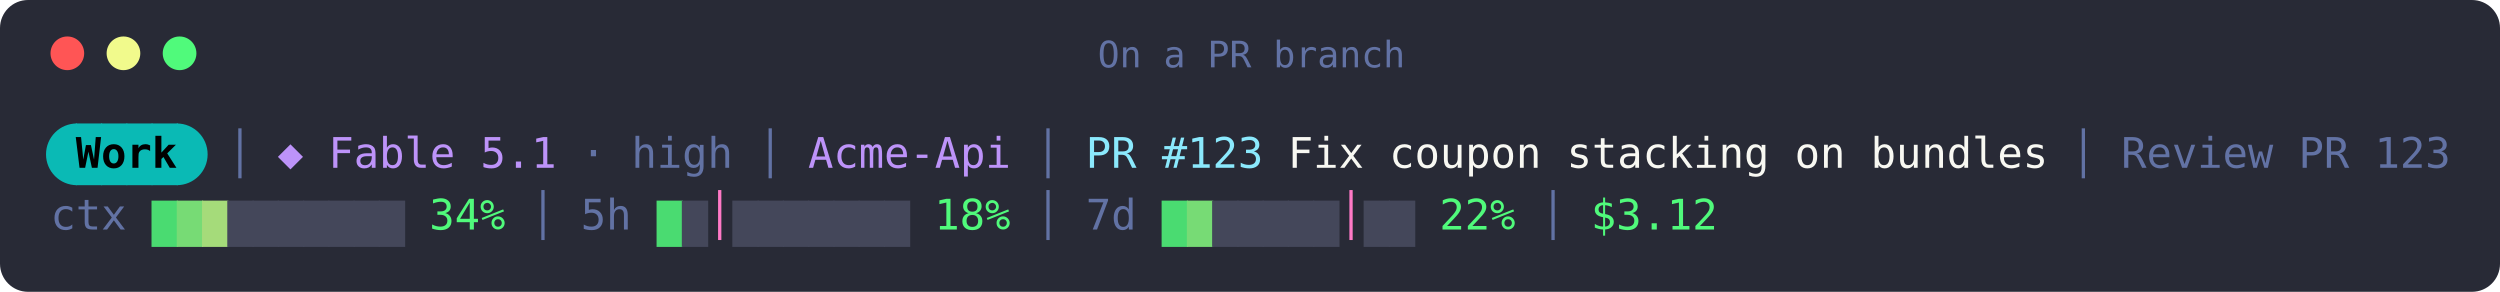
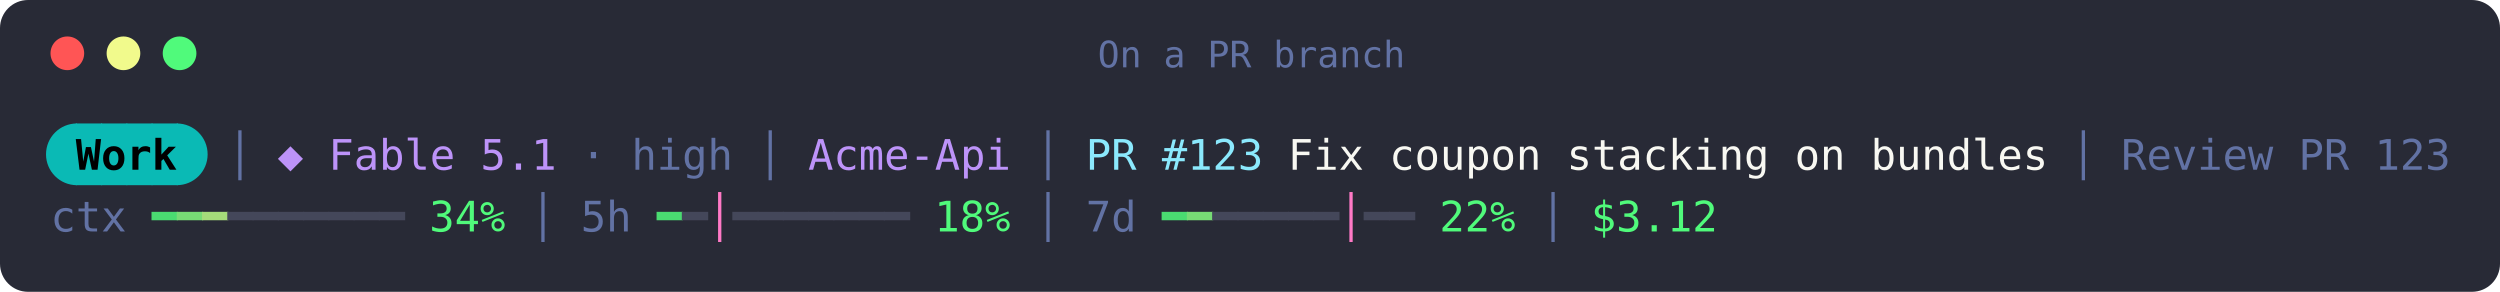
<svg xmlns="http://www.w3.org/2000/svg" width="891" height="104" viewBox="0 0 891 104">
  <rect width="100%" height="100%" rx="10" fill="#282a36" />
  <circle cx="24" cy="19" r="6" fill="#ff5555" />
  <circle cx="44" cy="19" r="6" fill="#f1fa8c" />
  <circle cx="64" cy="19" r="6" fill="#50fa7b" />
  <text x="446" y="24" fill="#6272a4" font-family="'JetBrains Mono','SF Mono',Menlo,Consolas,'DejaVu Sans Mono',monospace" font-size="13" text-anchor="middle">On a PR branch</text>
  <path d="M27.4,44 A11.0,11.0 0 0 0 27.4,66 Z" fill="#0abab5" />
  <rect x="27.0" y="44" width="9.4" height="22" fill="#0abab5" />
  <rect x="36.0" y="44" width="9.4" height="22" fill="#0abab5" />
  <rect x="45.0" y="44" width="9.4" height="22" fill="#0abab5" />
  <rect x="54.0" y="44" width="9.4" height="22" fill="#0abab5" />
  <path d="M63.0,44 A11.0,11.0 0 0 1 63.0,66 Z" fill="#0abab5" />
-   <text x="27.0" y="59.8" fill="#000000" font-family="'JetBrains Mono','SF Mono',Menlo,Consolas,'DejaVu Sans Mono',monospace" font-size="15" font-weight="bold" textLength="36.0" lengthAdjust="spacingAndGlyphs" xml:space="preserve">Work</text>
-   <text x="81.0" y="59.8" fill="#6272a4" font-family="'JetBrains Mono','SF Mono',Menlo,Consolas,'DejaVu Sans Mono',monospace" font-size="15" textLength="9.0" lengthAdjust="spacingAndGlyphs" xml:space="preserve">│</text>
-   <text x="99.0" y="59.8" fill="#bd93f9" font-family="'JetBrains Mono','SF Mono',Menlo,Consolas,'DejaVu Sans Mono',monospace" font-size="15" textLength="99.0" lengthAdjust="spacingAndGlyphs" xml:space="preserve">◆ Fable 5.1</text>
-   <text x="207.0" y="59.8" fill="#6272a4" font-family="'JetBrains Mono','SF Mono',Menlo,Consolas,'DejaVu Sans Mono',monospace" font-size="15" textLength="54.0" lengthAdjust="spacingAndGlyphs" xml:space="preserve">· high</text>
-   <text x="270.0" y="59.8" fill="#6272a4" font-family="'JetBrains Mono','SF Mono',Menlo,Consolas,'DejaVu Sans Mono',monospace" font-size="15" textLength="9.0" lengthAdjust="spacingAndGlyphs" xml:space="preserve">│</text>
-   <text x="288.0" y="59.8" fill="#bd93f9" font-family="'JetBrains Mono','SF Mono',Menlo,Consolas,'DejaVu Sans Mono',monospace" font-size="15" textLength="72.0" lengthAdjust="spacingAndGlyphs" xml:space="preserve">Acme-Api</text>
-   <text x="369.0" y="59.8" fill="#6272a4" font-family="'JetBrains Mono','SF Mono',Menlo,Consolas,'DejaVu Sans Mono',monospace" font-size="15" textLength="9.0" lengthAdjust="spacingAndGlyphs" xml:space="preserve">│</text>
-   <text x="387.0" y="59.8" fill="#8be9fd" font-family="'JetBrains Mono','SF Mono',Menlo,Consolas,'DejaVu Sans Mono',monospace" font-size="15" textLength="63.0" lengthAdjust="spacingAndGlyphs" xml:space="preserve">PR #123</text>
-   <text x="459.0" y="59.8" fill="#f8f8f2" font-family="'JetBrains Mono','SF Mono',Menlo,Consolas,'DejaVu Sans Mono',monospace" font-size="15" textLength="270.0" lengthAdjust="spacingAndGlyphs" xml:space="preserve">Fix coupon stacking on bundles</text>
-   <text x="738.0" y="59.8" fill="#6272a4" font-family="'JetBrains Mono','SF Mono',Menlo,Consolas,'DejaVu Sans Mono',monospace" font-size="15" textLength="9.0" lengthAdjust="spacingAndGlyphs" xml:space="preserve">│</text>
-   <text x="756.0" y="59.8" fill="#6272a4" font-family="'JetBrains Mono','SF Mono',Menlo,Consolas,'DejaVu Sans Mono',monospace" font-size="15" textLength="117.0" lengthAdjust="spacingAndGlyphs" xml:space="preserve">Review PR 123</text>
-   <rect x="54.0" y="71.5" width="9.4" height="16.5" fill="#4adb71" />
-   <rect x="63.0" y="71.5" width="9.4" height="16.5" fill="#77db75" />
-   <rect x="72.0" y="71.5" width="9.4" height="16.5" fill="#a5db7a" />
-   <rect x="81.0" y="71.5" width="9.4" height="16.5" fill="#44475a" />
-   <rect x="90.0" y="71.5" width="9.4" height="16.5" fill="#44475a" />
-   <rect x="99.0" y="71.5" width="9.4" height="16.5" fill="#44475a" />
-   <rect x="108.0" y="71.5" width="9.4" height="16.5" fill="#44475a" />
-   <rect x="117.0" y="71.5" width="9.4" height="16.5" fill="#44475a" />
-   <rect x="126.0" y="71.5" width="9.4" height="16.5" fill="#44475a" />
-   <rect x="135.0" y="71.5" width="9.4" height="16.5" fill="#44475a" />
-   <rect x="234.0" y="71.5" width="9.4" height="16.5" fill="#4adb71" />
-   <rect x="243.0" y="71.5" width="9.4" height="16.5" fill="#44475a" />
-   <rect x="261.0" y="71.5" width="9.4" height="16.5" fill="#44475a" />
-   <rect x="270.0" y="71.5" width="9.4" height="16.5" fill="#44475a" />
-   <rect x="279.0" y="71.5" width="9.4" height="16.5" fill="#44475a" />
-   <rect x="288.0" y="71.5" width="9.4" height="16.5" fill="#44475a" />
-   <rect x="297.0" y="71.5" width="9.4" height="16.5" fill="#44475a" />
-   <rect x="306.0" y="71.5" width="9.4" height="16.5" fill="#44475a" />
-   <rect x="315.0" y="71.5" width="9.4" height="16.5" fill="#44475a" />
-   <rect x="414.0" y="71.5" width="9.4" height="16.5" fill="#4adb71" />
-   <rect x="423.0" y="71.5" width="9.4" height="16.5" fill="#77db75" />
-   <rect x="432.0" y="71.5" width="9.4" height="16.5" fill="#44475a" />
-   <rect x="441.0" y="71.5" width="9.4" height="16.5" fill="#44475a" />
-   <rect x="450.0" y="71.5" width="9.4" height="16.5" fill="#44475a" />
-   <rect x="459.0" y="71.5" width="9.4" height="16.5" fill="#44475a" />
-   <rect x="468.0" y="71.5" width="9.4" height="16.5" fill="#44475a" />
-   <rect x="486.0" y="71.5" width="9.4" height="16.5" fill="#44475a" />
-   <rect x="495.0" y="71.5" width="9.4" height="16.5" fill="#44475a" />
-   <text x="18.0" y="81.8" fill="#6272a4" font-family="'JetBrains Mono','SF Mono',Menlo,Consolas,'DejaVu Sans Mono',monospace" font-size="15" textLength="27.0" lengthAdjust="spacingAndGlyphs" xml:space="preserve">ctx</text>
-   <text x="153.0" y="81.8" fill="#50fa7b" font-family="'JetBrains Mono','SF Mono',Menlo,Consolas,'DejaVu Sans Mono',monospace" font-size="15" textLength="27.0" lengthAdjust="spacingAndGlyphs" xml:space="preserve">34%</text>
-   <text x="189.0" y="81.8" fill="#6272a4" font-family="'JetBrains Mono','SF Mono',Menlo,Consolas,'DejaVu Sans Mono',monospace" font-size="15" textLength="9.0" lengthAdjust="spacingAndGlyphs" xml:space="preserve">│</text>
-   <text x="207.0" y="81.8" fill="#6272a4" font-family="'JetBrains Mono','SF Mono',Menlo,Consolas,'DejaVu Sans Mono',monospace" font-size="15" textLength="18.0" lengthAdjust="spacingAndGlyphs" xml:space="preserve">5h</text>
-   <text x="252.0" y="81.8" fill="#ff79c6" font-family="'JetBrains Mono','SF Mono',Menlo,Consolas,'DejaVu Sans Mono',monospace" font-size="15" textLength="9.0" lengthAdjust="spacingAndGlyphs" xml:space="preserve">│</text>
-   <text x="333.0" y="81.8" fill="#50fa7b" font-family="'JetBrains Mono','SF Mono',Menlo,Consolas,'DejaVu Sans Mono',monospace" font-size="15" textLength="27.0" lengthAdjust="spacingAndGlyphs" xml:space="preserve">18%</text>
-   <text x="369.0" y="81.8" fill="#6272a4" font-family="'JetBrains Mono','SF Mono',Menlo,Consolas,'DejaVu Sans Mono',monospace" font-size="15" textLength="9.0" lengthAdjust="spacingAndGlyphs" xml:space="preserve">│</text>
-   <text x="387.0" y="81.8" fill="#6272a4" font-family="'JetBrains Mono','SF Mono',Menlo,Consolas,'DejaVu Sans Mono',monospace" font-size="15" textLength="18.0" lengthAdjust="spacingAndGlyphs" xml:space="preserve">7d</text>
-   <text x="477.0" y="81.8" fill="#ff79c6" font-family="'JetBrains Mono','SF Mono',Menlo,Consolas,'DejaVu Sans Mono',monospace" font-size="15" textLength="9.0" lengthAdjust="spacingAndGlyphs" xml:space="preserve">│</text>
-   <text x="513.0" y="81.8" fill="#50fa7b" font-family="'JetBrains Mono','SF Mono',Menlo,Consolas,'DejaVu Sans Mono',monospace" font-size="15" textLength="27.0" lengthAdjust="spacingAndGlyphs" xml:space="preserve">22%</text>
-   <text x="549.0" y="81.8" fill="#6272a4" font-family="'JetBrains Mono','SF Mono',Menlo,Consolas,'DejaVu Sans Mono',monospace" font-size="15" textLength="9.0" lengthAdjust="spacingAndGlyphs" xml:space="preserve">│</text>
-   <text x="567.0" y="81.8" fill="#50fa7b" font-family="'JetBrains Mono','SF Mono',Menlo,Consolas,'DejaVu Sans Mono',monospace" font-size="15" textLength="45.0" lengthAdjust="spacingAndGlyphs" xml:space="preserve">$3.12</text>
+   <text x="27.0" y="60.5" fill="#000000" font-family="'JetBrains Mono','SF Mono',Menlo,Consolas,'DejaVu Sans Mono',monospace" font-size="15" font-weight="bold" textLength="36.0" lengthAdjust="spacingAndGlyphs" xml:space="preserve">Work</text>
+   <text x="81.0" y="60.5" fill="#6272a4" font-family="'JetBrains Mono','SF Mono',Menlo,Consolas,'DejaVu Sans Mono',monospace" font-size="15" textLength="9.0" lengthAdjust="spacingAndGlyphs" xml:space="preserve">│</text>
+   <text x="99.0" y="60.5" fill="#bd93f9" font-family="'JetBrains Mono','SF Mono',Menlo,Consolas,'DejaVu Sans Mono',monospace" font-size="15" textLength="99.0" lengthAdjust="spacingAndGlyphs" xml:space="preserve">◆ Fable 5.1</text>
+   <text x="207.0" y="60.5" fill="#6272a4" font-family="'JetBrains Mono','SF Mono',Menlo,Consolas,'DejaVu Sans Mono',monospace" font-size="15" textLength="54.0" lengthAdjust="spacingAndGlyphs" xml:space="preserve">· high</text>
+   <text x="270.0" y="60.5" fill="#6272a4" font-family="'JetBrains Mono','SF Mono',Menlo,Consolas,'DejaVu Sans Mono',monospace" font-size="15" textLength="9.0" lengthAdjust="spacingAndGlyphs" xml:space="preserve">│</text>
+   <text x="288.0" y="60.5" fill="#bd93f9" font-family="'JetBrains Mono','SF Mono',Menlo,Consolas,'DejaVu Sans Mono',monospace" font-size="15" textLength="72.0" lengthAdjust="spacingAndGlyphs" xml:space="preserve">Acme-Api</text>
+   <text x="369.0" y="60.5" fill="#6272a4" font-family="'JetBrains Mono','SF Mono',Menlo,Consolas,'DejaVu Sans Mono',monospace" font-size="15" textLength="9.0" lengthAdjust="spacingAndGlyphs" xml:space="preserve">│</text>
+   <text x="387.0" y="60.5" fill="#8be9fd" font-family="'JetBrains Mono','SF Mono',Menlo,Consolas,'DejaVu Sans Mono',monospace" font-size="15" textLength="63.0" lengthAdjust="spacingAndGlyphs" xml:space="preserve">PR #123</text>
+   <text x="459.0" y="60.5" fill="#f8f8f2" font-family="'JetBrains Mono','SF Mono',Menlo,Consolas,'DejaVu Sans Mono',monospace" font-size="15" textLength="270.0" lengthAdjust="spacingAndGlyphs" xml:space="preserve">Fix coupon stacking on bundles</text>
+   <text x="738.0" y="60.5" fill="#6272a4" font-family="'JetBrains Mono','SF Mono',Menlo,Consolas,'DejaVu Sans Mono',monospace" font-size="15" textLength="9.0" lengthAdjust="spacingAndGlyphs" xml:space="preserve">│</text>
+   <text x="756.0" y="60.5" fill="#6272a4" font-family="'JetBrains Mono','SF Mono',Menlo,Consolas,'DejaVu Sans Mono',monospace" font-size="15" textLength="117.0" lengthAdjust="spacingAndGlyphs" xml:space="preserve">Review PR 123</text>
+   <rect x="54.0" y="75.5" width="9.4" height="3" fill="#4adb71" />
+   <rect x="63.0" y="75.5" width="9.4" height="3" fill="#77db75" />
+   <rect x="72.0" y="75.5" width="9.4" height="3" fill="#a5db7a" />
+   <rect x="81.0" y="75.5" width="9.4" height="3" fill="#44475a" />
+   <rect x="90.0" y="75.5" width="9.4" height="3" fill="#44475a" />
+   <rect x="99.0" y="75.5" width="9.4" height="3" fill="#44475a" />
+   <rect x="108.0" y="75.5" width="9.4" height="3" fill="#44475a" />
+   <rect x="117.0" y="75.5" width="9.4" height="3" fill="#44475a" />
+   <rect x="126.0" y="75.5" width="9.4" height="3" fill="#44475a" />
+   <rect x="135.0" y="75.5" width="9.4" height="3" fill="#44475a" />
+   <rect x="234.0" y="75.5" width="9.4" height="3" fill="#4adb71" />
+   <rect x="243.0" y="75.5" width="9.4" height="3" fill="#44475a" />
+   <rect x="261.0" y="75.5" width="9.4" height="3" fill="#44475a" />
+   <rect x="270.0" y="75.5" width="9.4" height="3" fill="#44475a" />
+   <rect x="279.0" y="75.5" width="9.4" height="3" fill="#44475a" />
+   <rect x="288.0" y="75.5" width="9.4" height="3" fill="#44475a" />
+   <rect x="297.0" y="75.5" width="9.4" height="3" fill="#44475a" />
+   <rect x="306.0" y="75.5" width="9.4" height="3" fill="#44475a" />
+   <rect x="315.0" y="75.5" width="9.4" height="3" fill="#44475a" />
+   <rect x="414.0" y="75.5" width="9.4" height="3" fill="#4adb71" />
+   <rect x="423.0" y="75.5" width="9.4" height="3" fill="#77db75" />
+   <rect x="432.0" y="75.5" width="9.4" height="3" fill="#44475a" />
+   <rect x="441.0" y="75.5" width="9.4" height="3" fill="#44475a" />
+   <rect x="450.0" y="75.5" width="9.4" height="3" fill="#44475a" />
+   <rect x="459.0" y="75.5" width="9.4" height="3" fill="#44475a" />
+   <rect x="468.0" y="75.5" width="9.4" height="3" fill="#44475a" />
+   <rect x="486.0" y="75.5" width="9.4" height="3" fill="#44475a" />
+   <rect x="495.0" y="75.5" width="9.4" height="3" fill="#44475a" />
+   <text x="18.0" y="82.5" fill="#6272a4" font-family="'JetBrains Mono','SF Mono',Menlo,Consolas,'DejaVu Sans Mono',monospace" font-size="15" textLength="27.0" lengthAdjust="spacingAndGlyphs" xml:space="preserve">ctx</text>
+   <text x="153.0" y="82.5" fill="#50fa7b" font-family="'JetBrains Mono','SF Mono',Menlo,Consolas,'DejaVu Sans Mono',monospace" font-size="15" textLength="27.0" lengthAdjust="spacingAndGlyphs" xml:space="preserve">34%</text>
+   <text x="189.0" y="82.5" fill="#6272a4" font-family="'JetBrains Mono','SF Mono',Menlo,Consolas,'DejaVu Sans Mono',monospace" font-size="15" textLength="9.0" lengthAdjust="spacingAndGlyphs" xml:space="preserve">│</text>
+   <text x="207.0" y="82.5" fill="#6272a4" font-family="'JetBrains Mono','SF Mono',Menlo,Consolas,'DejaVu Sans Mono',monospace" font-size="15" textLength="18.0" lengthAdjust="spacingAndGlyphs" xml:space="preserve">5h</text>
+   <text x="252.0" y="82.5" fill="#ff79c6" font-family="'JetBrains Mono','SF Mono',Menlo,Consolas,'DejaVu Sans Mono',monospace" font-size="15" textLength="9.0" lengthAdjust="spacingAndGlyphs" xml:space="preserve">│</text>
+   <text x="333.0" y="82.5" fill="#50fa7b" font-family="'JetBrains Mono','SF Mono',Menlo,Consolas,'DejaVu Sans Mono',monospace" font-size="15" textLength="27.0" lengthAdjust="spacingAndGlyphs" xml:space="preserve">18%</text>
+   <text x="369.0" y="82.5" fill="#6272a4" font-family="'JetBrains Mono','SF Mono',Menlo,Consolas,'DejaVu Sans Mono',monospace" font-size="15" textLength="9.0" lengthAdjust="spacingAndGlyphs" xml:space="preserve">│</text>
+   <text x="387.0" y="82.5" fill="#6272a4" font-family="'JetBrains Mono','SF Mono',Menlo,Consolas,'DejaVu Sans Mono',monospace" font-size="15" textLength="18.0" lengthAdjust="spacingAndGlyphs" xml:space="preserve">7d</text>
+   <text x="477.0" y="82.5" fill="#ff79c6" font-family="'JetBrains Mono','SF Mono',Menlo,Consolas,'DejaVu Sans Mono',monospace" font-size="15" textLength="9.0" lengthAdjust="spacingAndGlyphs" xml:space="preserve">│</text>
+   <text x="513.0" y="82.5" fill="#50fa7b" font-family="'JetBrains Mono','SF Mono',Menlo,Consolas,'DejaVu Sans Mono',monospace" font-size="15" textLength="27.0" lengthAdjust="spacingAndGlyphs" xml:space="preserve">22%</text>
+   <text x="549.0" y="82.5" fill="#6272a4" font-family="'JetBrains Mono','SF Mono',Menlo,Consolas,'DejaVu Sans Mono',monospace" font-size="15" textLength="9.0" lengthAdjust="spacingAndGlyphs" xml:space="preserve">│</text>
+   <text x="567.0" y="82.5" fill="#50fa7b" font-family="'JetBrains Mono','SF Mono',Menlo,Consolas,'DejaVu Sans Mono',monospace" font-size="15" textLength="45.0" lengthAdjust="spacingAndGlyphs" xml:space="preserve">$3.12</text>
</svg>
